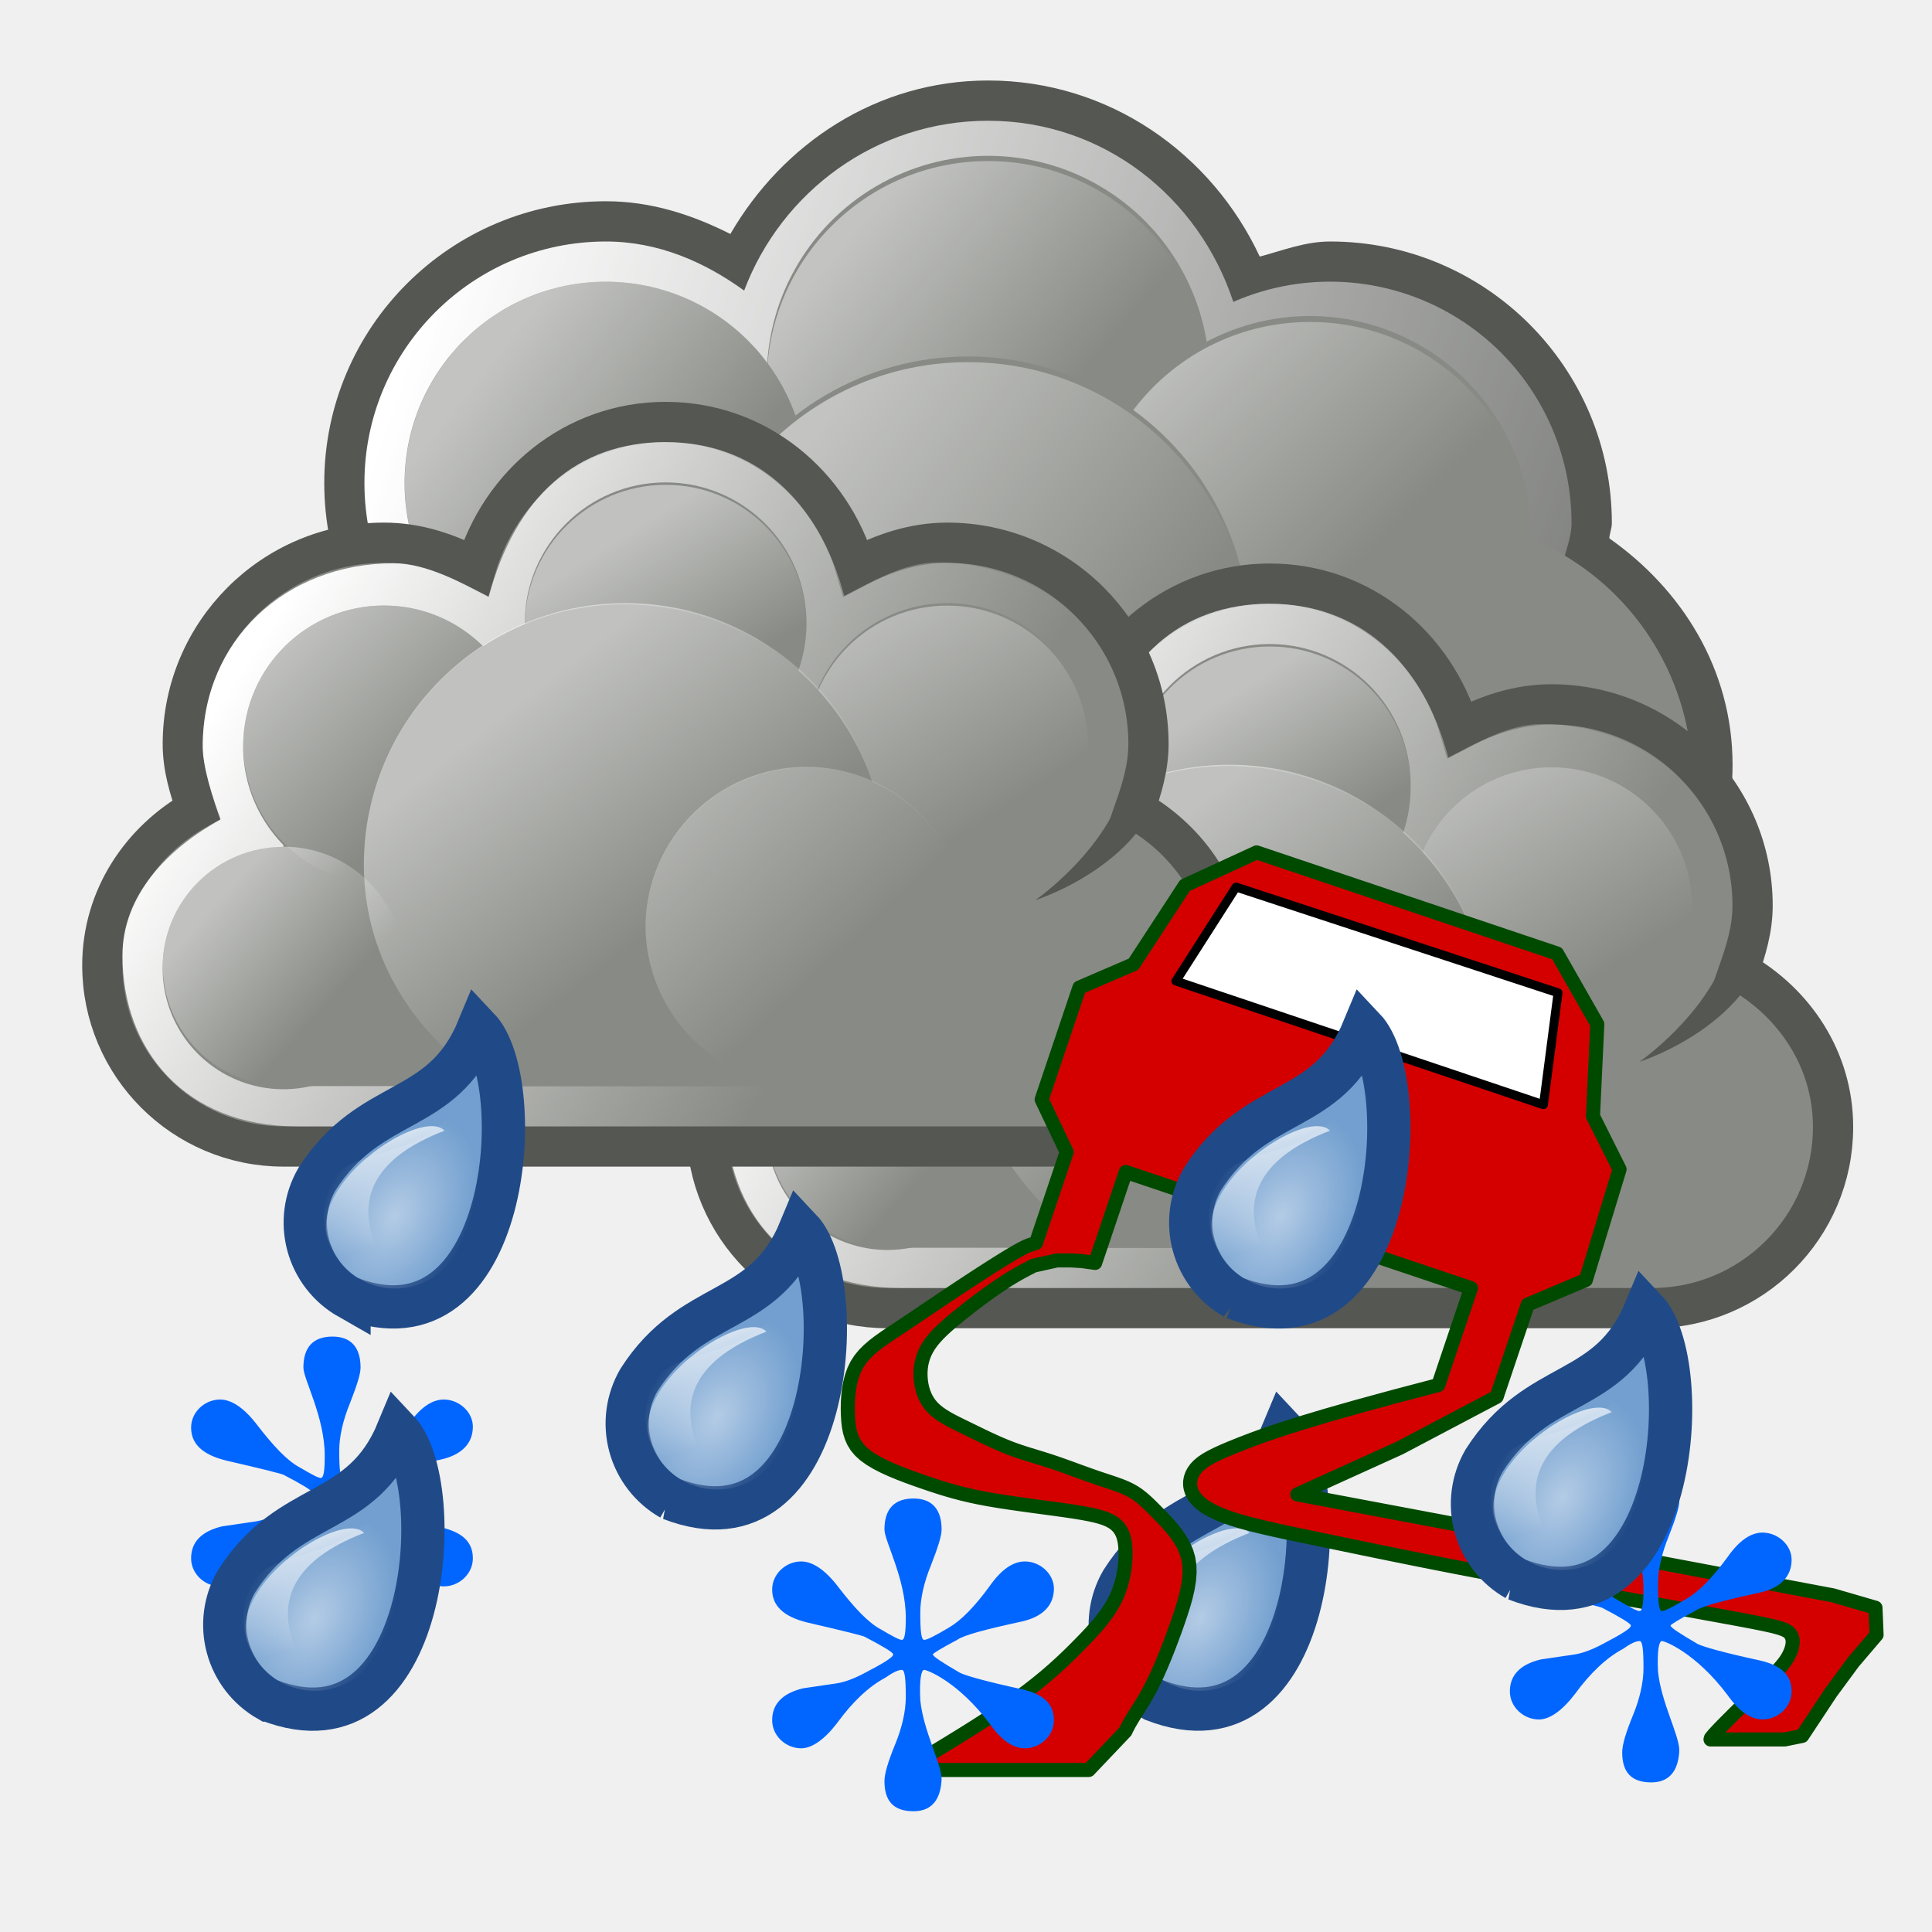
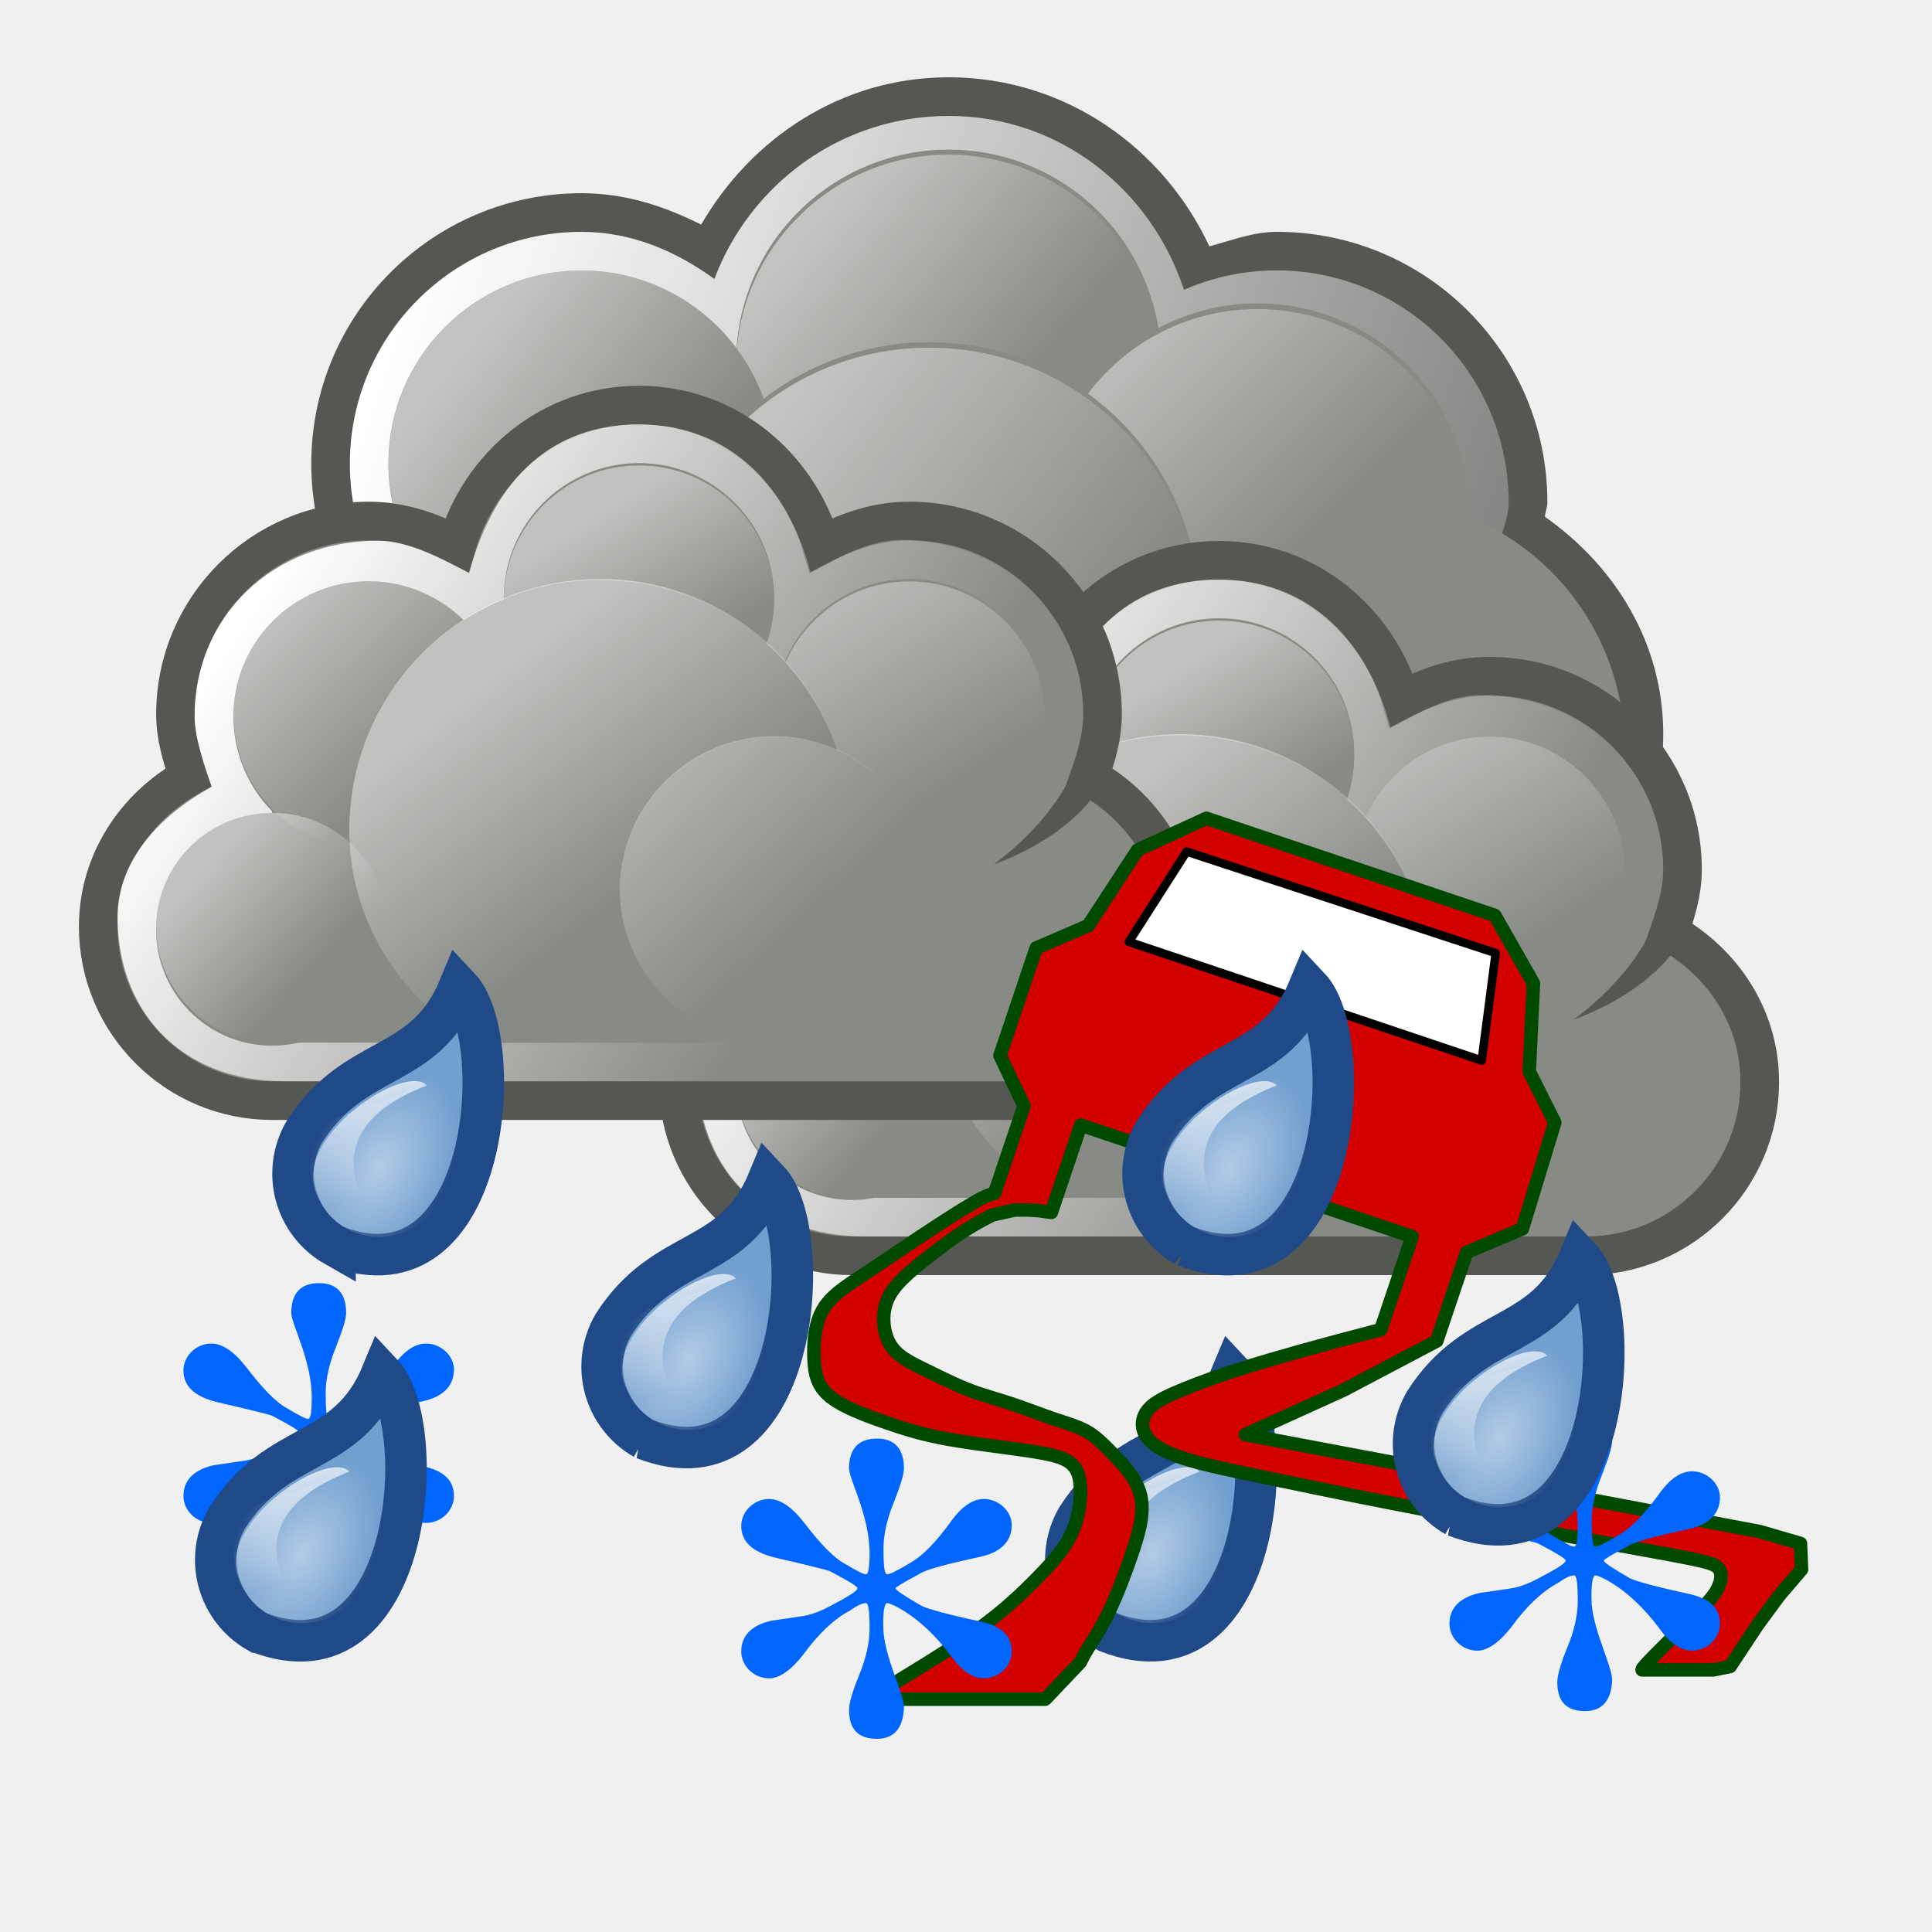
- <svg xmlns="http://www.w3.org/2000/svg" xmlns:xlink="http://www.w3.org/1999/xlink" width="48" height="48">
+ <svg xmlns="http://www.w3.org/2000/svg" xmlns:xlink="http://www.w3.org/1999/xlink" viewBox="0 0 50 50" width="48" height="48">
  <defs>
    <linearGradient xlink:href="#a" id="z" gradientUnits="userSpaceOnUse" gradientTransform="matrix(-.05359 .10285 -.09281 -.05938 198.905 -255.69)" x1="6.894" y1="-359.824" x2="27.4" y2="-381.302" />
    <radialGradient xlink:href="#b" id="y" gradientUnits="userSpaceOnUse" gradientTransform="matrix(.07065 .04155 -.06201 .1094 207.476 -189.818)" cx="21.92" cy="-382.965" fx="21.92" fy="-382.965" r="21.744" />
    <linearGradient xlink:href="#c" id="S" gradientUnits="userSpaceOnUse" x1="284.802" y1="-441.233" x2="288.9" y2="-436.831" />
    <linearGradient xlink:href="#d" id="R" gradientUnits="userSpaceOnUse" x1="286.666" y1="-439.484" x2="289.766" y2="-436.707" />
    <linearGradient xlink:href="#e" id="Q" gradientUnits="userSpaceOnUse" gradientTransform="translate(-35 207)" x1="275.942" y1="-437.105" x2="279.975" y2="-431.918" />
    <linearGradient xlink:href="#c" id="P" gradientUnits="userSpaceOnUse" x1="285.941" y1="-439.939" x2="289.391" y2="-436.443" />
    <linearGradient xlink:href="#f" id="O" gradientUnits="userSpaceOnUse" x1="286.512" y1="-441.291" x2="289.854" y2="-436.145" />
    <linearGradient xlink:href="#g" id="N" gradientUnits="userSpaceOnUse" x1="287.517" y1="-439.753" x2="289.676" y2="-436.322" />
    <linearGradient xlink:href="#h" id="M" gradientUnits="userSpaceOnUse" gradientTransform="translate(-34 207)" x1="271.022" y1="-441.052" x2="285.029" y2="-431.97" />
    <linearGradient xlink:href="#c" id="L" gradientUnits="userSpaceOnUse" x1="284.802" y1="-441.233" x2="288.9" y2="-436.831" />
    <linearGradient xlink:href="#d" id="K" gradientUnits="userSpaceOnUse" x1="286.666" y1="-439.484" x2="289.766" y2="-436.707" />
    <linearGradient xlink:href="#e" id="J" gradientUnits="userSpaceOnUse" gradientTransform="translate(-35 207)" x1="275.942" y1="-437.105" x2="279.975" y2="-431.918" />
    <linearGradient xlink:href="#c" id="I" gradientUnits="userSpaceOnUse" x1="285.941" y1="-439.939" x2="289.391" y2="-436.443" />
    <linearGradient xlink:href="#f" id="H" gradientUnits="userSpaceOnUse" x1="286.512" y1="-441.291" x2="289.854" y2="-436.145" />
    <linearGradient xlink:href="#g" id="G" gradientUnits="userSpaceOnUse" x1="287.517" y1="-439.753" x2="289.676" y2="-436.322" />
    <linearGradient xlink:href="#h" id="F" gradientUnits="userSpaceOnUse" gradientTransform="translate(-34 207)" x1="271.022" y1="-441.052" x2="285.029" y2="-431.97" />
    <linearGradient xlink:href="#i" id="E" gradientUnits="userSpaceOnUse" x1="238.005" y1="-388.475" x2="245.655" y2="-382.645" />
    <linearGradient xlink:href="#j" id="D" gradientUnits="userSpaceOnUse" x1="230.876" y1="-390.44" x2="235.257" y2="-386.959" />
    <linearGradient xlink:href="#k" id="C" gradientUnits="userSpaceOnUse" x1="246.74" y1="-391.314" x2="252.698" y2="-385.352" />
    <linearGradient xlink:href="#l" id="B" gradientUnits="userSpaceOnUse" x1="240.074" y1="-393.407" x2="245.827" y2="-388.55" />
    <linearGradient xlink:href="#m" id="A" gradientUnits="userSpaceOnUse" gradientTransform="translate(69 155)" x1="228.503" y1="-392.306" x2="266.364" y2="-379.269" />
    <linearGradient xlink:href="#a" id="U" gradientUnits="userSpaceOnUse" gradientTransform="matrix(-.05359 .10285 -.09281 -.05938 198.905 -255.69)" x1="6.894" y1="-359.824" x2="27.4" y2="-381.302" />
    <radialGradient xlink:href="#b" id="T" gradientUnits="userSpaceOnUse" gradientTransform="matrix(.07065 .04155 -.06201 .1094 207.476 -189.818)" cx="21.92" cy="-382.965" fx="21.92" fy="-382.965" r="21.744" />
    <linearGradient xlink:href="#a" id="W" gradientUnits="userSpaceOnUse" gradientTransform="matrix(-.05359 .10285 -.09281 -.05938 198.905 -255.69)" x1="6.894" y1="-359.824" x2="27.4" y2="-381.302" />
    <radialGradient xlink:href="#b" id="V" gradientUnits="userSpaceOnUse" gradientTransform="matrix(.07065 .04155 -.06201 .1094 207.476 -189.818)" cx="21.92" cy="-382.965" fx="21.92" fy="-382.965" r="21.744" />
    <linearGradient xlink:href="#a" id="Y" gradientUnits="userSpaceOnUse" gradientTransform="matrix(-.05359 .10285 -.09281 -.05938 198.905 -255.69)" x1="6.894" y1="-359.824" x2="27.4" y2="-381.302" />
    <radialGradient xlink:href="#b" id="X" gradientUnits="userSpaceOnUse" gradientTransform="matrix(.07065 .04155 -.06201 .1094 207.476 -189.818)" cx="21.92" cy="-382.965" fx="21.92" fy="-382.965" r="21.744" />
    <linearGradient xlink:href="#a" id="aa" gradientUnits="userSpaceOnUse" gradientTransform="matrix(-.05359 .10285 -.09281 -.05938 198.905 -255.69)" x1="6.894" y1="-359.824" x2="27.4" y2="-381.302" />
    <radialGradient xlink:href="#b" id="Z" gradientUnits="userSpaceOnUse" gradientTransform="matrix(.07065 .04155 -.06201 .1094 207.476 -189.818)" cx="21.92" cy="-382.965" fx="21.92" fy="-382.965" r="21.744" />
    <linearGradient id="a">
      <stop offset="0" stop-color="#fff" />
      <stop offset="1" stop-color="#fff" stop-opacity="0" />
    </linearGradient>
    <linearGradient xlink:href="#a" id="ac" gradientUnits="userSpaceOnUse" gradientTransform="matrix(-.05359 .10285 -.09281 -.05938 198.905 -255.69)" x1="6.894" y1="-359.824" x2="27.4" y2="-381.302" />
    <linearGradient id="b">
      <stop offset="0" stop-color="#fff" />
      <stop offset="1" stop-color="#fff" stop-opacity="0" />
    </linearGradient>
    <radialGradient xlink:href="#b" id="ab" gradientUnits="userSpaceOnUse" gradientTransform="matrix(.07065 .04155 -.06201 .1094 207.476 -189.818)" cx="21.92" cy="-382.965" fx="21.92" fy="-382.965" r="21.744" />
    <linearGradient id="d">
      <stop offset="0" stop-color="#fff" />
      <stop offset="1" stop-color="#fff" stop-opacity="0" />
    </linearGradient>
    <linearGradient id="e">
      <stop offset="0" stop-color="#fff" />
      <stop offset="1" stop-color="#fff" stop-opacity="0" />
    </linearGradient>
    <linearGradient id="c">
      <stop offset="0" stop-color="#fff" />
      <stop offset="1" stop-color="#fff" stop-opacity="0" />
    </linearGradient>
    <linearGradient id="f">
      <stop offset="0" stop-color="#fff" />
      <stop offset="1" stop-color="#fff" stop-opacity="0" />
    </linearGradient>
    <linearGradient id="g">
      <stop offset="0" stop-color="#fff" />
      <stop offset="1" stop-color="#fff" stop-opacity="0" />
    </linearGradient>
    <linearGradient id="h">
      <stop offset="0" stop-color="#fff" />
      <stop offset="1" stop-color="#fff" stop-opacity="0" />
    </linearGradient>
    <linearGradient id="i">
      <stop offset="0" stop-color="#fff" />
      <stop offset="1" stop-color="#fff" stop-opacity="0" />
    </linearGradient>
    <linearGradient id="j">
      <stop offset="0" stop-color="#fff" />
      <stop offset="1" stop-color="#fff" stop-opacity="0" />
    </linearGradient>
    <linearGradient id="k">
      <stop offset="0" stop-color="#fff" />
      <stop offset="1" stop-color="#fff" stop-opacity="0" />
    </linearGradient>
    <linearGradient id="l">
      <stop offset="0" stop-color="#fff" />
      <stop offset="1" stop-color="#fff" stop-opacity="0" />
    </linearGradient>
    <linearGradient id="m">
      <stop offset="0" stop-color="#fff" />
      <stop offset="1" stop-color="#fff" stop-opacity="0" />
    </linearGradient>
    <linearGradient id="o">
      <stop offset="0" stop-color="#fff" />
      <stop offset="1" stop-color="#fff" stop-opacity="0" />
    </linearGradient>
    <linearGradient id="q">
      <stop offset="0" stop-color="#fff" />
      <stop offset="1" stop-color="#fff" stop-opacity="0" />
    </linearGradient>
    <linearGradient id="p">
      <stop offset="0" stop-color="#fff" />
      <stop offset="1" stop-color="#fff" stop-opacity="0" />
    </linearGradient>
    <linearGradient id="r" gradientUnits="userSpaceOnUse" x1="4.191" y1="11.113" x2="47.32" y2="56.052">
      <stop offset="0" stop-color="#fff" />
      <stop offset="1" stop-color="#fff" stop-opacity=".34" />
    </linearGradient>
    <linearGradient id="x">
      <stop offset="0" stop-color="#fff" />
      <stop offset="1" stop-color="#fff" stop-opacity="0" />
    </linearGradient>
    <linearGradient id="w">
      <stop offset="0" stop-color="#fff" />
      <stop offset="1" stop-color="#fff" stop-opacity="0" />
    </linearGradient>
    <linearGradient id="v">
      <stop offset="0" stop-color="#edd400" />
      <stop offset="1" stop-color="#edd400" stop-opacity="0" />
    </linearGradient>
    <linearGradient id="u">
      <stop offset="0" stop-color="#fcaf3e" />
      <stop offset="1" stop-color="#fcaf3e" stop-opacity="0" />
    </linearGradient>
    <linearGradient id="t">
      <stop offset="0" stop-color="#fce94f" />
      <stop offset="1" stop-color="#fce94f" stop-opacity="0" />
    </linearGradient>
    <linearGradient id="s">
      <stop offset="0" stop-color="#eeeeec" />
      <stop offset="1" stop-color="#eeeeec" stop-opacity="0" />
    </linearGradient>
    <linearGradient id="n">
      <stop offset="0" stop-color="#fff" />
      <stop offset="1" stop-color="#fff" stop-opacity="0" />
    </linearGradient>
  </defs>
  <path d="M28.671 42.236a2.151 2.151 0 0 1-.796-2.95c1.332-2.082 3.105-1.545 4.012-3.74 1.261 1.333.794 8.247-3.216 6.69z" fill="#729fcf" stroke="#204a87" stroke-width="1.075" stroke-miterlimit="2" />
  <path d="M234.31-229.904a1.757 1.757 0 0 1-2.423.662 1.826 1.826 0 0 1-.65-2.468c.49-.864 2.607-.452 3.347-2.29.848.499.216 3.233-.274 4.096z" opacity=".461" fill="url(#y)" transform="translate(-202.955 271.007)" />
  <path d="M233.022-229c-4.614-1.074.238-4.72.978-3.922-3.582 1.37-.978 3.922-.978 3.922z" fill="url(#z)" transform="translate(-202.955 271.007)" />
  <path d="M24.55 2c-2.771 0-5.106 1.574-6.404 3.813C17.202 5.338 16.182 5 15.054 5a7.001 7.001 0 0 0-6.998 7c0 3.864 3.135 7 6.998 7 2.419 0 4.428-1.32 5.685-3.187 1.134.69 2.389 1.187 3.812 1.187.912 0 1.752-.232 2.561-.531a6.847 6.847 0 0 0 2 2.156c-.008.13-.063.243-.063.375 0 3.864 3.135 7 6.998 7a7.001 7.001 0 0 0 6.998-7c0-2.37-1.259-4.358-3.062-5.625.007-.13.063-.243.063-.375 0-3.864-3.135-7-6.998-7-.623 0-1.175.222-1.75.375C30.104 3.816 27.558 2 24.551 2z" fill="#555753" />
  <path d="M311.5-242c-2.78 0-5.135 1.762-6.063 4.219-.985-.71-2.13-1.219-3.437-1.219-3.312 0-6 2.688-6 6s2.688 6 6 6c2.428 0 4.493-1.456 5.438-3.531 1.12.917 2.502 1.531 4.062 1.531 1.075 0 2.044-.319 2.938-.781.398 1 1.1 1.786 1.937 2.437-.18.596-.375 1.19-.375 1.844 0 3.588 2.912 6.5 6.5 6.5s6.5-2.912 6.5-6.5c0-2.36-1.334-4.33-3.219-5.469.063-.347.219-.666.219-1.031a6.002 6.002 0 0 0-8.406-5.5c-.854-2.594-3.215-4.5-6.094-4.5z" fill="url(#A)" transform="matrix(.99967 0 0 1 -286.848 245)" />
  <path d="M42.045 19.5a6.499 6.499 0 1 1-12.996 0 6.499 6.499 0 1 1 12.996 0zM30.049 9.5a5.5 5.5 0 1 1-10.997 0 5.5 5.5 0 1 1 10.997 0z" fill="#888a85" />
  <path transform="matrix(.88234 0 0 .88263 -190.699 353.11)" d="M250.183-389.301a6.231 6.231 0 1 1-12.463 0 6.231 6.231 0 0 1 12.463 0z" opacity=".494" fill="url(#B)" />
  <path d="M38.046 13.5a5.5 5.5 0 1 1-10.996 0 5.5 5.5 0 1 1 10.996 0z" fill="#888a85" />
  <path transform="matrix(.91143 0 0 .91173 -196.424 365.234)" d="M257.254-385.788a6.032 6.032 0 1 1-12.065 0 6.032 6.032 0 0 1 12.065 0z" opacity=".494" fill="url(#C)" />
  <path d="M20.052 12a5 5 0 1 1-4.998-5 5 5 0 0 1 4.998 5z" fill="#888a85" />
  <path transform="matrix(1.14243 0 0 1.1428 -251.627 455.277)" d="M237.809-387.887a4.375 4.375 0 1 1-8.75 0 4.375 4.375 0 0 1 8.75 0z" opacity=".494" fill="url(#D)" />
  <g>
    <path d="M31.048 16a6.999 6.999 0 1 1-13.995 0 6.999 6.999 0 1 1 13.995 0z" fill="#888a85" />
    <path transform="matrix(1.0383 0 0 1.03864 -227.019 414.49)" d="M248.548-383.667a6.74 6.74 0 1 1-13.48 0 6.74 6.74 0 0 1 13.48 0z" opacity=".494" fill="url(#E)" />
  </g>
  <g>
    <path d="M246.5-238.5c-2.27 0-4.11 1.55-4.719 3.625-.693-.364-1.444-.625-2.281-.625-2.76 0-5 2.24-5 5 0 .579.162 1.108.344 1.625-1.374.77-2.344 2.19-2.344 3.875 0 2.484 2.016 4.5 4.5 4.5h19c2.484 0 4.5-2.016 4.5-4.5 0-1.686-.97-3.104-2.344-3.875.181-.517.344-1.046.344-1.625 0-2.76-2.24-5-5-5-.837 0-1.588.261-2.281.625-.61-2.075-2.448-3.625-4.72-3.625z" fill="#888a85" stroke="#555753" stroke-miterlimit="2" transform="matrix(.99967 0 0 1 -214.872 253)" />
    <path d="M246.5-238c-2.19 0-3.724 1.336-4.396 3.844-.668-.344-1.547-.834-2.354-.834-2.717 0-4.755 1.94-4.755 4.546 0 .547.267 1.333.442 1.822-1.325.728-2.437 1.89-2.437 3.372 0 2.346 1.546 4.25 4.34 4.25h18.32c2.772 0 4.34-1.904 4.34-4.25 0-1.592-1.112-2.666-2.437-3.394.175-.489.464-1.253.464-1.8 0-2.607-2.116-4.568-4.777-4.568-.807 0-1.642.49-2.31.833-.65-2.421-2.25-3.82-4.44-3.82z" fill="url(#F)" transform="matrix(.99967 0 0 1 -214.872 253)" />
    <path d="M35.047 19.5a3.5 3.5 0 1 1-6.999.001 3.5 3.5 0 0 1 7 0z" fill="#888a85" />
    <path d="M291.688-437.594a3.313 3.313 0 1 1-6.626 0 3.313 3.313 0 0 1 6.625 0z" transform="matrix(1.05626 0 0 1.0566 -273.05 481.863)" opacity=".478" fill="url(#G)" />
    <path fill="#888a85" d="M22.051 22h19.994v9H22.05z" />
    <path d="M25.05 28a3 3 0 1 1-5.999.001 3 3 0 0 1 6 0zM42.045 22.5a3.5 3.5 0 1 1-6.999.001 3.5 3.5 0 0 1 6.999-.001z" fill="#888a85" />
    <path d="M291.688-437.594a3.313 3.313 0 1 1-6.626 0 3.313 3.313 0 0 1 6.625 0z" transform="matrix(1.05626 0 0 1.0566 -266.053 484.863)" opacity=".478" fill="url(#H)" />
    <path d="M28.05 22.5a3.5 3.5 0 1 1-7 .001 3.5 3.5 0 0 1 7 0z" fill="#888a85" />
    <path d="M291.688-437.594a3.313 3.313 0 1 1-6.626 0 3.313 3.313 0 0 1 6.625 0z" transform="matrix(1.05626 0 0 1.0566 -280.049 484.863)" opacity=".478" fill="url(#I)" />
    <path d="M30.517 19.031c-3.578 0-6.466 2.921-6.466 6.5 0 2.371 1.349 4.338 3.249 5.47h6.466c1.9-1.132 3.25-3.13 3.25-5.5 0-3.58-2.92-6.47-6.499-6.47z" fill="#888a85" />
    <path d="M245.5-234a6.502 6.502 0 0 0-6.5 6.5c0 2.376 1.345 4.366 3.25 5.5h6.5c1.905-1.134 3.25-3.124 3.25-5.5 0-3.588-2.912-6.5-6.5-6.5z" opacity=".478" fill="url(#J)" transform="matrix(.99967 0 0 1 -214.872 253)" />
    <path d="M291.688-437.594a3.313 3.313 0 1 1-6.626 0 3.313 3.313 0 0 1 6.625 0z" transform="matrix(.90537 0 0 .90566 -239.033 424.311)" opacity=".478" fill="url(#K)" />
    <path d="M44 22.666c0 2.685-3.268 3.714-3.268 3.714s2.348-1.626 2.337-3.705l.932-.009z" fill="#555753" fill-rule="evenodd" />
    <path d="M39.046 27a4 4 0 1 1-7.999.002A4 4 0 0 1 39.046 27z" fill="#888a85" />
    <path d="M291.688-437.594a3.313 3.313 0 1 1-6.626 0 3.313 3.313 0 0 1 6.625 0z" transform="matrix(1.20715 0 0 1.20755 -313.066 555.415)" opacity=".478" fill="url(#L)" />
  </g>
  <g>
    <path d="M246.5-238.5c-2.27 0-4.11 1.55-4.719 3.625-.693-.364-1.444-.625-2.281-.625-2.76 0-5 2.24-5 5 0 .579.162 1.108.344 1.625-1.374.77-2.344 2.19-2.344 3.875 0 2.484 2.016 4.5 4.5 4.5h19c2.484 0 4.5-2.016 4.5-4.5 0-1.686-.97-3.104-2.344-3.875.181-.517.344-1.046.344-1.625 0-2.76-2.24-5-5-5-.837 0-1.588.261-2.281.625-.61-2.075-2.448-3.625-4.72-3.625z" fill="#888a85" stroke="#555753" stroke-miterlimit="2" transform="matrix(.99967 0 0 1 -229.881 248.984)" />
    <path d="M246.5-238c-2.19 0-3.724 1.336-4.396 3.844-.668-.344-1.547-.834-2.354-.834-2.717 0-4.755 1.94-4.755 4.546 0 .547.267 1.333.442 1.822-1.325.728-2.437 1.89-2.437 3.372 0 2.346 1.546 4.25 4.34 4.25h18.32c2.772 0 4.34-1.904 4.34-4.25 0-1.592-1.112-2.666-2.437-3.394.175-.489.464-1.253.464-1.8 0-2.607-2.116-4.568-4.777-4.568-.807 0-1.642.49-2.31.833-.65-2.421-2.25-3.82-4.44-3.82z" fill="url(#M)" transform="matrix(.99967 0 0 1 -229.881 248.984)" />
    <path d="M20.038 15.484a3.5 3.5 0 1 1-7 .001 3.5 3.5 0 0 1 7 0z" fill="#888a85" />
    <path d="M291.688-437.594a3.313 3.313 0 1 1-6.626 0 3.313 3.313 0 0 1 6.625 0z" transform="matrix(1.05626 0 0 1.0566 -288.06 477.847)" opacity=".478" fill="url(#N)" />
    <path fill="#888a85" d="M7.042 17.984h19.994v9H7.042z" />
    <path d="M10.04 23.984a3 3 0 1 1-5.998.001 3 3 0 0 1 5.999 0zM27.036 18.484a3.5 3.5 0 1 1-7 .001 3.5 3.5 0 0 1 7-.001z" fill="#888a85" />
    <path d="M291.688-437.594a3.313 3.313 0 1 1-6.626 0 3.313 3.313 0 0 1 6.625 0z" transform="matrix(1.05626 0 0 1.0566 -281.063 480.847)" opacity=".478" fill="url(#O)" />
    <path d="M13.04 18.484a3.5 3.5 0 1 1-6.999.001 3.5 3.5 0 0 1 6.999 0z" fill="#888a85" />
    <path d="M291.688-437.594a3.313 3.313 0 1 1-6.626 0 3.313 3.313 0 0 1 6.625 0z" transform="matrix(1.05626 0 0 1.0566 -295.058 480.847)" opacity=".478" fill="url(#P)" />
    <path d="M15.508 15.015c-3.578 0-6.467 2.921-6.467 6.5 0 2.371 1.35 4.338 3.25 5.47h6.466c1.9-1.132 3.249-3.13 3.249-5.5 0-3.58-2.92-6.47-6.498-6.47z" fill="#888a85" />
    <path d="M245.5-234a6.502 6.502 0 0 0-6.5 6.5c0 2.376 1.345 4.366 3.25 5.5h6.5c1.905-1.134 3.25-3.124 3.25-5.5 0-3.588-2.912-6.5-6.5-6.5z" opacity=".478" fill="url(#Q)" transform="matrix(.99967 0 0 1 -229.881 248.984)" />
    <path d="M291.688-437.594a3.313 3.313 0 1 1-6.626 0 3.313 3.313 0 0 1 6.625 0z" transform="matrix(.90537 0 0 .90566 -254.043 420.295)" opacity=".478" fill="url(#R)" />
    <path d="M28.991 18.65c-.001 2.685-3.268 3.714-3.268 3.714s2.348-1.626 2.336-3.705l.932-.009z" fill="#555753" fill-rule="evenodd" />
    <path d="M24.036 22.984a4 4 0 1 1-7.998.002 4 4 0 0 1 7.998-.002z" fill="#888a85" />
    <path d="M291.688-437.594a3.313 3.313 0 1 1-6.626 0 3.313 3.313 0 0 1 6.625 0z" transform="matrix(1.20715 0 0 1.20755 -328.076 551.4)" opacity=".478" fill="url(#S)" />
  </g>
  <g>
    <path d="M8.671 32.244a2.151 2.151 0 0 1-.796-2.95c1.332-2.082 3.105-1.545 4.012-3.741 1.261 1.334.794 8.248-3.216 6.69z" fill="#729fcf" stroke="#204a87" stroke-width="1.075" stroke-miterlimit="2" />
    <path d="M234.31-229.904a1.757 1.757 0 0 1-2.423.662 1.826 1.826 0 0 1-.65-2.468c.49-.864 2.607-.452 3.347-2.29.848.499.216 3.233-.274 4.096z" opacity=".461" fill="url(#T)" transform="translate(-222.955 261.014)" />
    <path d="M233.022-229c-4.614-1.074.238-4.72.978-3.922-3.582 1.37-.978 3.922-.978 3.922z" fill="url(#U)" transform="translate(-222.955 261.014)" />
  </g>
  <path transform="matrix(.11987 0 0 .11978 -1.811 -8.957)" fill="#d40000" stroke="#004a00" stroke-width="2.921" stroke-linecap="round" stroke-linejoin="round" d="M325.304 364.509l-20.056 10.588-21.26 9.652 111.013 20.935 8.823 2.566.23 5.625-4.848 5.688-4.662 6.336-5.907 8.942-3.631.735h-15.364l.076-.294.669-.81 1.138-1.215 1.485-1.512 1.707-1.701 1.807-1.779 1.784-1.748 1.636-1.61 1.393-1.385 1.15-1.171.94-.989.756-.839.6-.726.475-.642.379-.595.309-.579.265-.59.215-.599.154-.596.083-.585.003-.566-.09-.534-.191-.494-.304-.445-.44-.391-.657-.358-.962-.351-1.359-.371-1.849-.416-2.428-.487-3.101-.586-3.864-.71-4.676-.852-5.362-.974-5.879-1.068-6.229-1.135-6.41-1.173-6.421-1.183-6.263-1.165-5.939-1.12-5.479-1.051-5.03-.982-4.622-.917-4.258-.859-3.939-.804-3.661-.754-3.429-.711-3.237-.67-3.084-.637-2.928-.607-2.767-.585-2.599-.567-2.42-.556-2.238-.551-2.045-.551-1.845-.557-1.642-.569-1.444-.582-1.258-.596-1.082-.61-.915-.627-.759-.643-.615-.662-.478-.679-.352-.699-.229-.711-.11-.717.011-.715.125-.707.238-.691.351-.669.46-.64.57-.607.699-.585.849-.58 1.021-.586 1.215-.612 1.432-.65 1.669-.704 1.927-.773 2.236-.86 2.697-.981 3.342-1.134 4.167-1.326 5.172-1.553 6.361-1.815 7.731-2.112 9.171-2.417 6.769-20.105-71.546-24.091-6.352 18.867-2.72-.381-2.399-.141h-2.783l-4.817 1.074-1.192.609-1.28.679-1.343.757-1.384.838-1.408.909-1.416.961-1.412.998-1.391 1.017-1.355 1.021-1.304 1.008-1.239.978-1.161.936-1.079.894-.997.862-.914.835-.83.815-.746.801-.658.791-.573.791-.485.795-.402.799-.323.805-.248.811-.177.817-.112.823-.048.829.009.836.065.842.122.841.185.834.252.818.324.796.398.767.479.729.564.685.651.636.733.593.806.558.872.533.931.516.982.507 1.024.507 1.061.517 1.087.531 1.11.542 1.125.545 1.133.538 1.134.528 1.13.505 1.118.478 1.101.442 1.078.404 1.062.368 1.053.345 1.052.329 1.06.324 1.075.328 1.097.342 1.129.363 1.165.393 1.192.417 1.209.433 1.214.441 1.209.441 1.193.433 1.164.417 1.124.391 1.077.364 1.027.338.979.326.931.318.884.321.838.334.793.356.749.385.708.422.679.465.664.514.664.565.678.623.708.686.749.751.808.821.87.896.909.97.913 1.043.88 1.116.816 1.185.716 1.255.582 1.324.412 1.391.22 1.456.038 1.519-.122 1.576-.263 1.629-.38 1.679-.48 1.726-.556 1.766-.611 1.803-.648 1.834-.679 1.846-.7 1.834-.718 1.803-.73 1.748-.735 1.673-.735 1.574-.729 1.455-.718 1.321-.7 1.203-.679 1.107-.653 1.033-.623.983-.586.956-.546.951-.501.97-.206.443-7.587 7.99h-30.973l-2.181-.141-1.499-.19-.871-.261-.294-.349.227-.458.693-.585 1.109-.733 1.47-.899 1.775-1.079 2.022-1.234 2.207-1.362 2.331-1.46 2.394-1.53 2.396-1.57 2.338-1.58 2.218-1.56 2.05-1.518 1.885-1.473 1.738-1.429 1.607-1.39 1.492-1.352 1.393-1.316 1.312-1.284 1.246-1.255 1.193-1.228 1.138-1.209 1.074-1.196 1.004-1.192.925-1.195.842-1.207.747-1.225.649-1.25.545-1.281.444-1.297.352-1.299.266-1.283.188-1.251.115-1.202.051-1.137-.007-1.056-.058-.961-.112-.87-.169-.785-.228-.706-.291-.634-.356-.568-.425-.51-.497-.455-.575-.41-.671-.37-.787-.338-.925-.313-1.085-.293-1.264-.28-1.466-.276-1.688-.278-1.92-.285-2.11-.294-2.248-.303-2.333-.314-2.365-.325-2.346-.336-2.272-.348-2.145-.359-1.981-.373-1.833-.389-1.716-.407-1.632-.429-1.576-.452-1.554-.479-1.561-.51-1.6-.543-1.659-.577-1.693-.614-1.694-.65-1.656-.686-1.585-.722-1.477-.759-1.336-.797-1.157-.834-.953-.871-.762-.912-.592-.956-.445-1.005-.318-1.055-.215-1.108-.133-1.167-.072-1.228-.029-1.287.022-1.332.084-1.356.158-1.361.245-1.342.342-1.308.452-1.251.573-1.174.704-1.085.827-1.005.939-.942 1.041-.896 1.133-.871 1.214-.86 1.284-.866 1.344-.89 1.395-.928 1.441-.967 1.488-1.001 1.533-1.033 1.576-1.063 1.617-1.088 1.659-1.109 1.696-1.13 1.729-1.143 1.737-1.138 1.716-1.113 1.665-1.068 1.584-1.001 1.476-.914 1.336-.806 1.169-.679.982-.536.814-.401.662-.273.017-.007 1.36-.424 6.354-18.867-5.181-10.902 7.82-23.22 11.218-4.84 10.665-16.339 14.845-6.851 62.272 20.969 8.341 14.658-.896 19.088 5.511 11.013-6.993 22.961-12.045 5.1-6.442 19.134" />
  <g font-size="40" font-weight="400" fill="#06f" font-family="Bitstream Vera Sans">
    <path d="M44.512 38.75c0-.36-.337-.673-.721-.673-.29 0-.578.193-.866.602-.385.529-.722.866-1.01 1.034-.362.217-.554.313-.626.313-.072 0-.096-.217-.096-.674 0-.36.096-.77.264-1.178.169-.433.265-.722.265-.89 0-.506-.24-.77-.698-.77-.48 0-.721.264-.721.77 0 .288.529 1.226.529 2.188 0 .361-.024.554-.096.554-.073 0-.241-.096-.53-.265-.312-.168-.65-.53-1.058-1.058-.313-.41-.625-.626-.914-.626-.385 0-.722.313-.722.698 0 .409.289.673.866.818.938.216 1.42.337 1.443.36.458.241.698.385.698.434 0 .072-.24.216-.698.457-.312.168-.553.24-.721.264l-.818.12c-.505.12-.77.385-.77.794 0 .385.337.698.722.698.264 0 .577-.217.89-.626.385-.529.794-.914 1.203-1.13.168-.12.312-.193.409-.193.072 0 .096.217.096.674 0 .36-.096.77-.265 1.179-.168.409-.264.721-.264.914 0 .505.24.745.721.745.433 0 .674-.264.698-.793 0-.385-.457-1.203-.53-1.973-.023-.505.025-.746.097-.746.072 0 .842.29 1.636 1.348.288.408.577.6.866.6.384 0 .721-.312.721-.697 0-.409-.264-.65-.794-.77-.89-.192-1.395-.336-1.54-.408-.456-.265-.673-.41-.673-.457 0-.024.193-.145.602-.361.168-.12.721-.265 1.611-.457.53-.12.794-.41.794-.818" style="-inkscape-font-specification:GFS Baskerville" font-size="20" font-family="GFS Baskerville" />
  </g>
  <g>
    <path d="M37.67 39.236a2.151 2.151 0 0 1-.796-2.95c1.331-2.082 3.105-1.545 4.012-3.74 1.26 1.333.793 8.247-3.217 6.69z" fill="#729fcf" stroke="#204a87" stroke-width="1.075" stroke-miterlimit="2" />
    <path d="M234.31-229.904a1.757 1.757 0 0 1-2.423.662 1.826 1.826 0 0 1-.65-2.468c.49-.864 2.607-.452 3.347-2.29.848.499.216 3.233-.274 4.096z" opacity=".461" fill="url(#V)" transform="translate(-193.957 268.007)" />
    <path d="M233.022-229c-4.614-1.074.238-4.72.978-3.922-3.582 1.37-.978 3.922-.978 3.922z" fill="url(#W)" transform="translate(-193.957 268.007)" />
  </g>
  <g font-size="40" font-weight="400" fill="#06f" font-family="Bitstream Vera Sans">
    <path d="M11.748 35.444c0-.36-.337-.673-.722-.673-.288 0-.577.192-.866.601-.385.53-.721.866-1.01 1.034-.36.217-.553.313-.625.313-.073 0-.097-.216-.097-.673 0-.361.097-.77.265-1.18.168-.432.265-.72.265-.89 0-.504-.24-.769-.698-.769-.481 0-.722.265-.722.77 0 .289.53 1.227.53 2.189 0 .36-.024.553-.097.553-.072 0-.24-.096-.529-.264-.313-.169-.65-.53-1.058-1.059-.313-.409-.626-.625-.914-.625-.385 0-.722.312-.722.697 0 .41.289.674.866.818.938.217 1.42.337 1.443.361.457.24.698.385.698.433 0 .072-.24.216-.698.457-.312.168-.553.24-.721.265l-.818.12c-.505.12-.77.385-.77.794 0 .385.337.697.722.697.264 0 .577-.216.89-.625.385-.53.793-.914 1.202-1.13.169-.121.313-.193.41-.193.072 0 .096.216.096.673 0 .361-.097.77-.265 1.18-.168.408-.265.72-.265.913 0 .505.24.746.722.746.433 0 .674-.265.698-.794 0-.385-.457-1.203-.53-1.972-.024-.506.024-.746.097-.746.072 0 .842.289 1.635 1.347.289.409.578.601.866.601.385 0 .722-.312.722-.697 0-.41-.265-.65-.794-.77-.89-.192-1.395-.337-1.54-.409-.456-.265-.673-.409-.673-.457 0-.024.193-.144.602-.36.168-.121.721-.265 1.611-.458.53-.12.794-.409.794-.818" style="-inkscape-font-specification:GFS Baskerville" font-size="20" font-family="GFS Baskerville" />
  </g>
  <g>
    <path d="M6.67 42.237a2.151 2.151 0 0 1-.795-2.949c1.332-2.083 3.105-1.546 4.012-3.741 1.261 1.333.793 8.247-3.216 6.69z" fill="#729fcf" stroke="#204a87" stroke-width="1.075" stroke-miterlimit="2" />
    <path d="M234.31-229.904a1.757 1.757 0 0 1-2.423.662 1.826 1.826 0 0 1-.65-2.468c.49-.864 2.607-.452 3.347-2.29.848.499.216 3.233-.274 4.096z" opacity=".461" fill="url(#X)" transform="translate(-224.955 271.008)" />
    <path d="M233.022-229c-4.614-1.074.238-4.72.978-3.922-3.582 1.37-.978 3.922-.978 3.922z" fill="url(#Y)" transform="translate(-224.955 271.008)" />
  </g>
  <g>
    <path d="M16.67 37.236a2.151 2.151 0 0 1-.796-2.95c1.331-2.082 3.105-1.545 4.012-3.74 1.26 1.333.793 8.247-3.217 6.69z" fill="#729fcf" stroke="#204a87" stroke-width="1.075" stroke-miterlimit="2" />
    <path d="M234.31-229.904a1.757 1.757 0 0 1-2.423.662 1.826 1.826 0 0 1-.65-2.468c.49-.864 2.607-.452 3.347-2.29.848.499.216 3.233-.274 4.096z" opacity=".461" fill="url(#Z)" transform="translate(-214.957 266.007)" />
    <path d="M233.022-229c-4.614-1.074.238-4.72.978-3.922-3.582 1.37-.978 3.922-.978 3.922z" fill="url(#aa)" transform="translate(-214.957 266.007)" />
  </g>
  <path transform="matrix(.11987 0 0 .11978 -1.811 -8.957)" fill="#fff" stroke="#000" stroke-width="1.844" stroke-linecap="round" stroke-linejoin="round" d="M258.826 278.27l12.467-19.501 66.741 21.935-3.024 23.219z" />
  <g>
    <path d="M30.67 32.244a2.151 2.151 0 0 1-.796-2.95c1.331-2.082 3.105-1.545 4.012-3.741 1.26 1.334.793 8.248-3.217 6.69z" fill="#729fcf" stroke="#204a87" stroke-width="1.075" stroke-miterlimit="2" />
    <path d="M234.31-229.904a1.757 1.757 0 0 1-2.423.662 1.826 1.826 0 0 1-.65-2.468c.49-.864 2.607-.452 3.347-2.29.848.499.216 3.233-.274 4.096z" opacity=".461" fill="url(#ab)" transform="translate(-200.957 261.014)" />
    <path d="M233.022-229c-4.614-1.074.238-4.72.978-3.922-3.582 1.37-.978 3.922-.978 3.922z" fill="url(#ac)" transform="translate(-200.957 261.014)" />
  </g>
  <g font-size="40" font-weight="400" fill="#06f" font-family="Bitstream Vera Sans">
    <path d="M26.184 39.467c0-.36-.337-.673-.722-.673-.288 0-.577.192-.866.601-.385.53-.721.866-1.01 1.035-.36.216-.553.312-.625.312-.073 0-.097-.216-.097-.673 0-.361.097-.77.265-1.179.168-.433.265-.722.265-.89 0-.505-.241-.77-.698-.77-.481 0-.722.265-.722.77 0 .289.53 1.227.53 2.189 0 .36-.025.553-.097.553-.072 0-.24-.096-.529-.264-.313-.169-.65-.53-1.058-1.059-.313-.409-.626-.625-.914-.625-.385 0-.722.313-.722.697 0 .41.289.674.866.818.938.217 1.42.337 1.443.361.457.24.698.385.698.433 0 .072-.24.217-.698.457-.312.169-.553.24-.721.265l-.818.12c-.505.12-.77.385-.77.794 0 .385.337.697.722.697.264 0 .577-.216.89-.625.385-.53.793-.914 1.202-1.13.169-.12.313-.193.41-.193.071 0 .096.216.096.674 0 .36-.097.77-.265 1.178-.168.41-.265.722-.265.914 0 .505.24.746.722.746.433 0 .674-.265.698-.794 0-.385-.457-1.203-.53-1.972-.024-.505.024-.746.097-.746.072 0 .842.289 1.635 1.347.289.409.578.601.866.601.385 0 .722-.312.722-.697 0-.41-.265-.65-.794-.77-.89-.192-1.395-.337-1.54-.409-.456-.264-.673-.409-.673-.457 0-.024.193-.144.601-.36.169-.121.722-.265 1.612-.458.53-.12.794-.409.794-.818" style="-inkscape-font-specification:GFS Baskerville" font-size="20" font-family="GFS Baskerville" />
  </g>
</svg>
